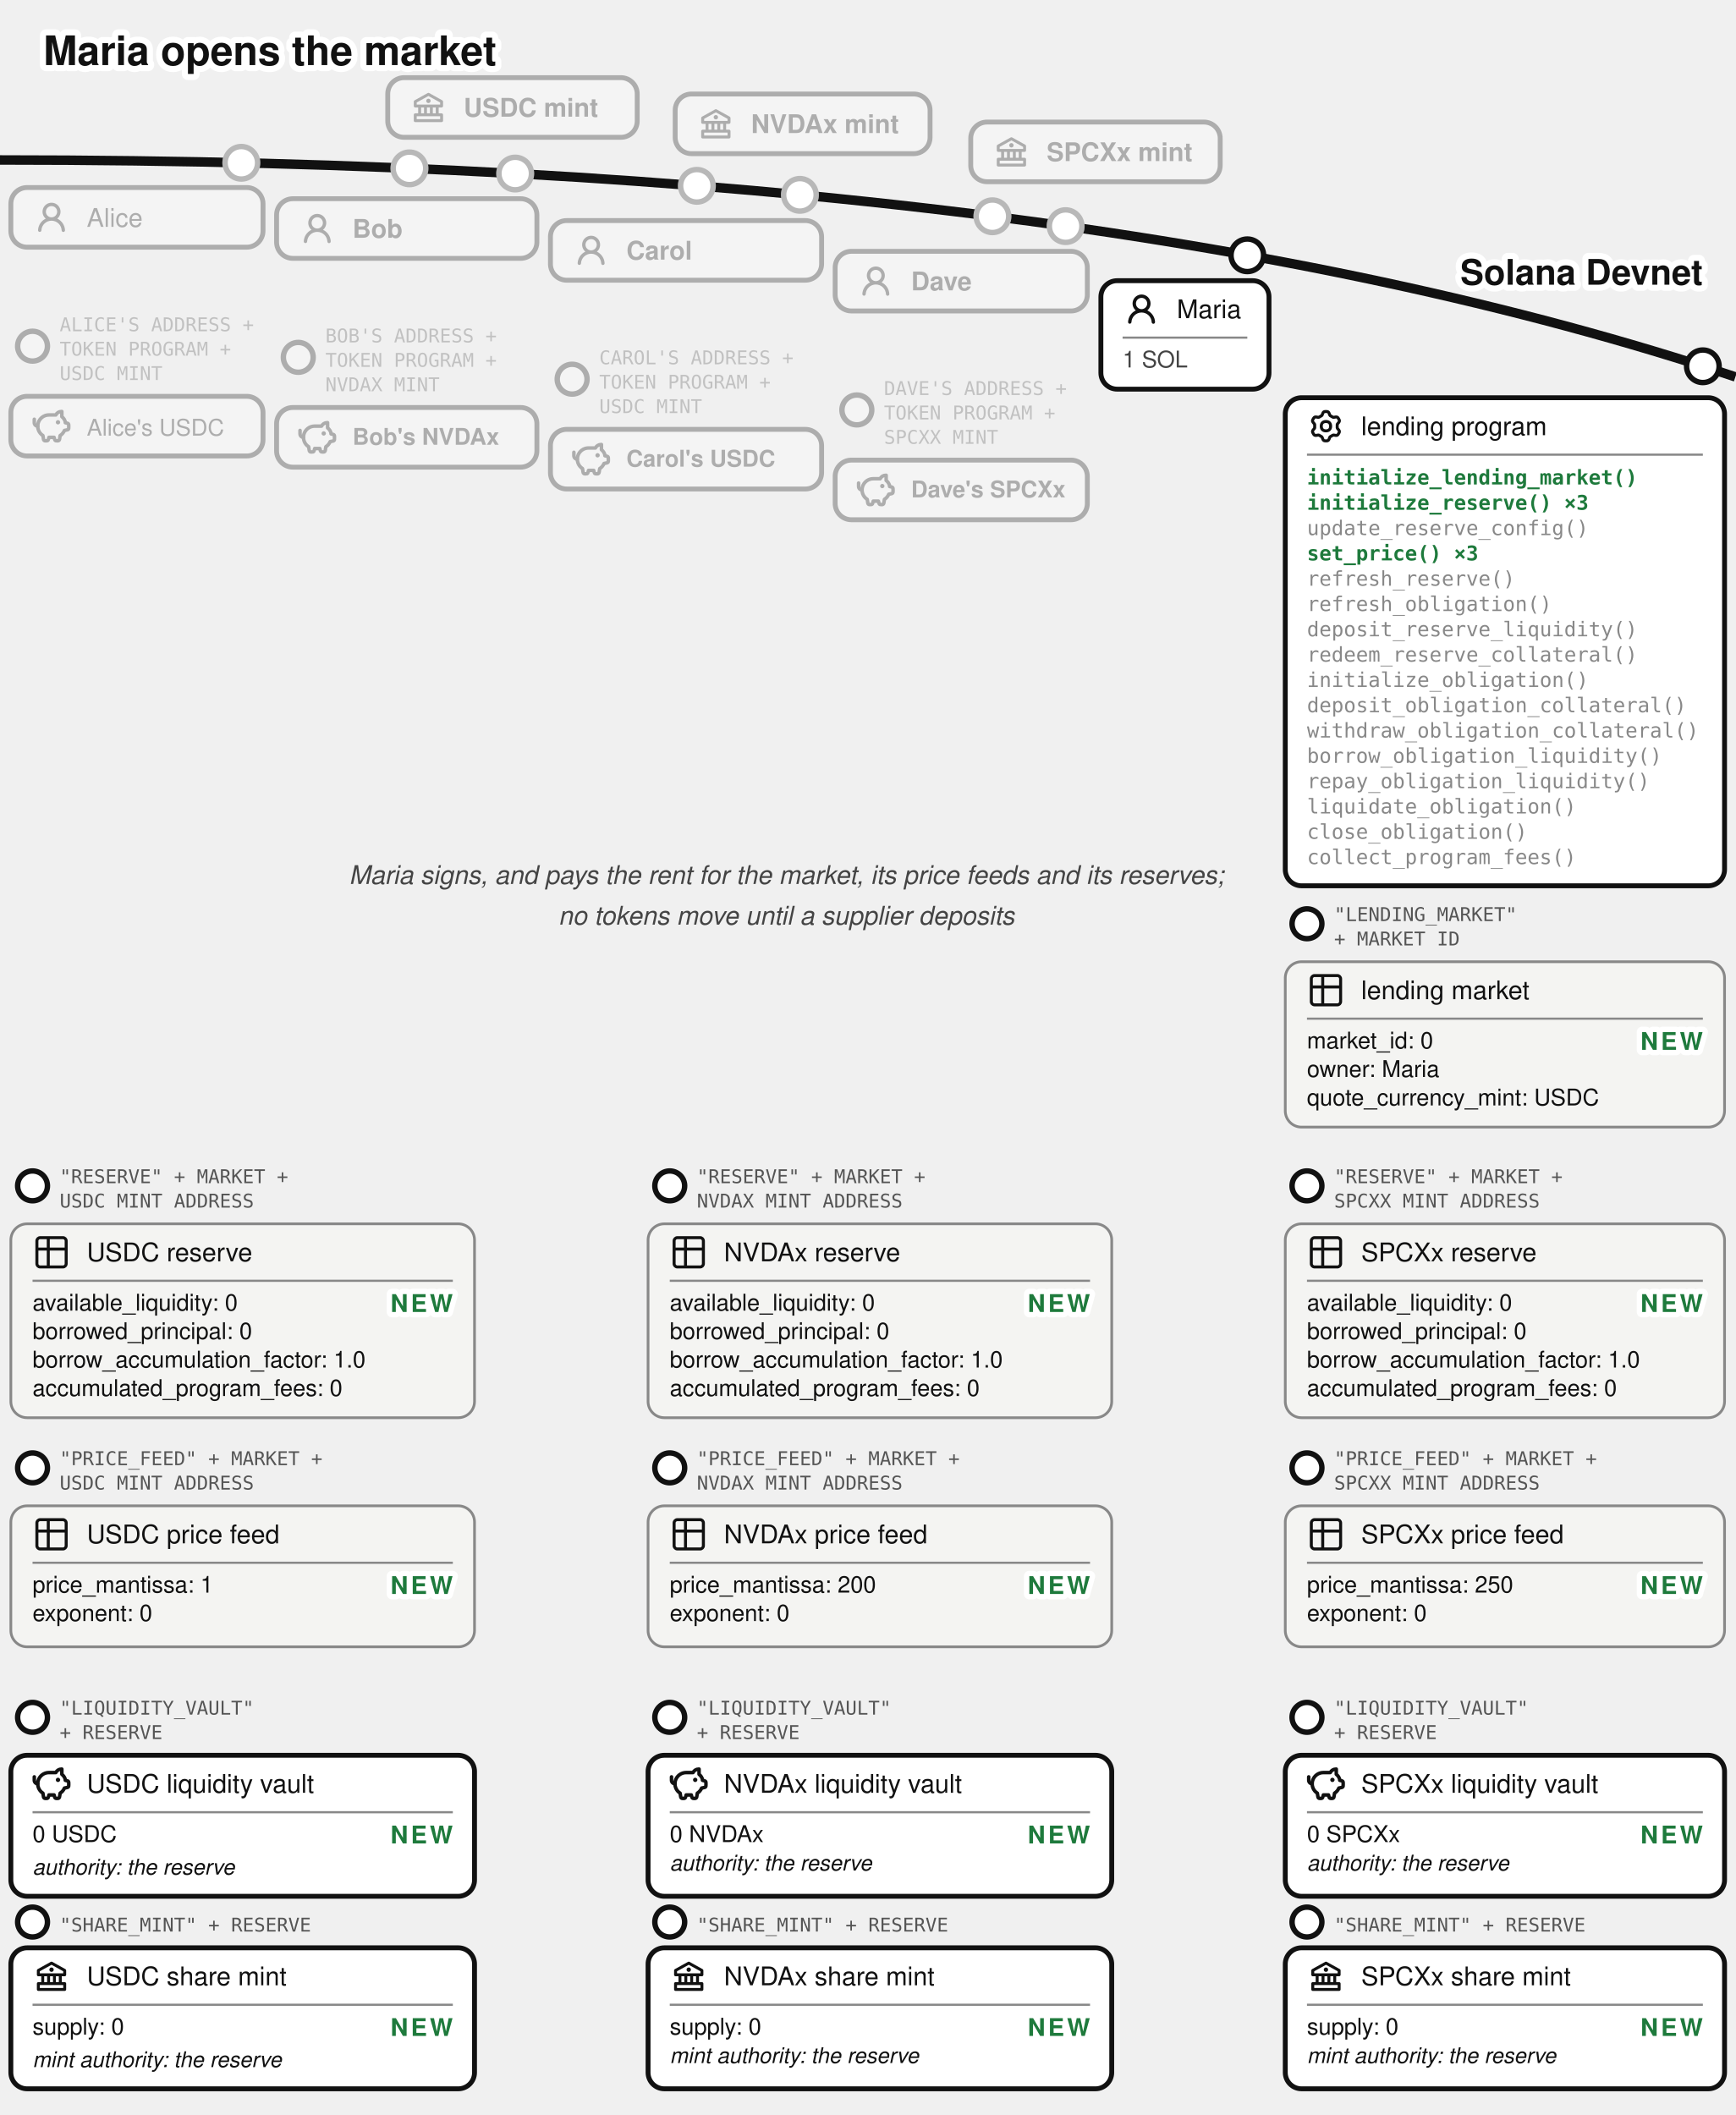
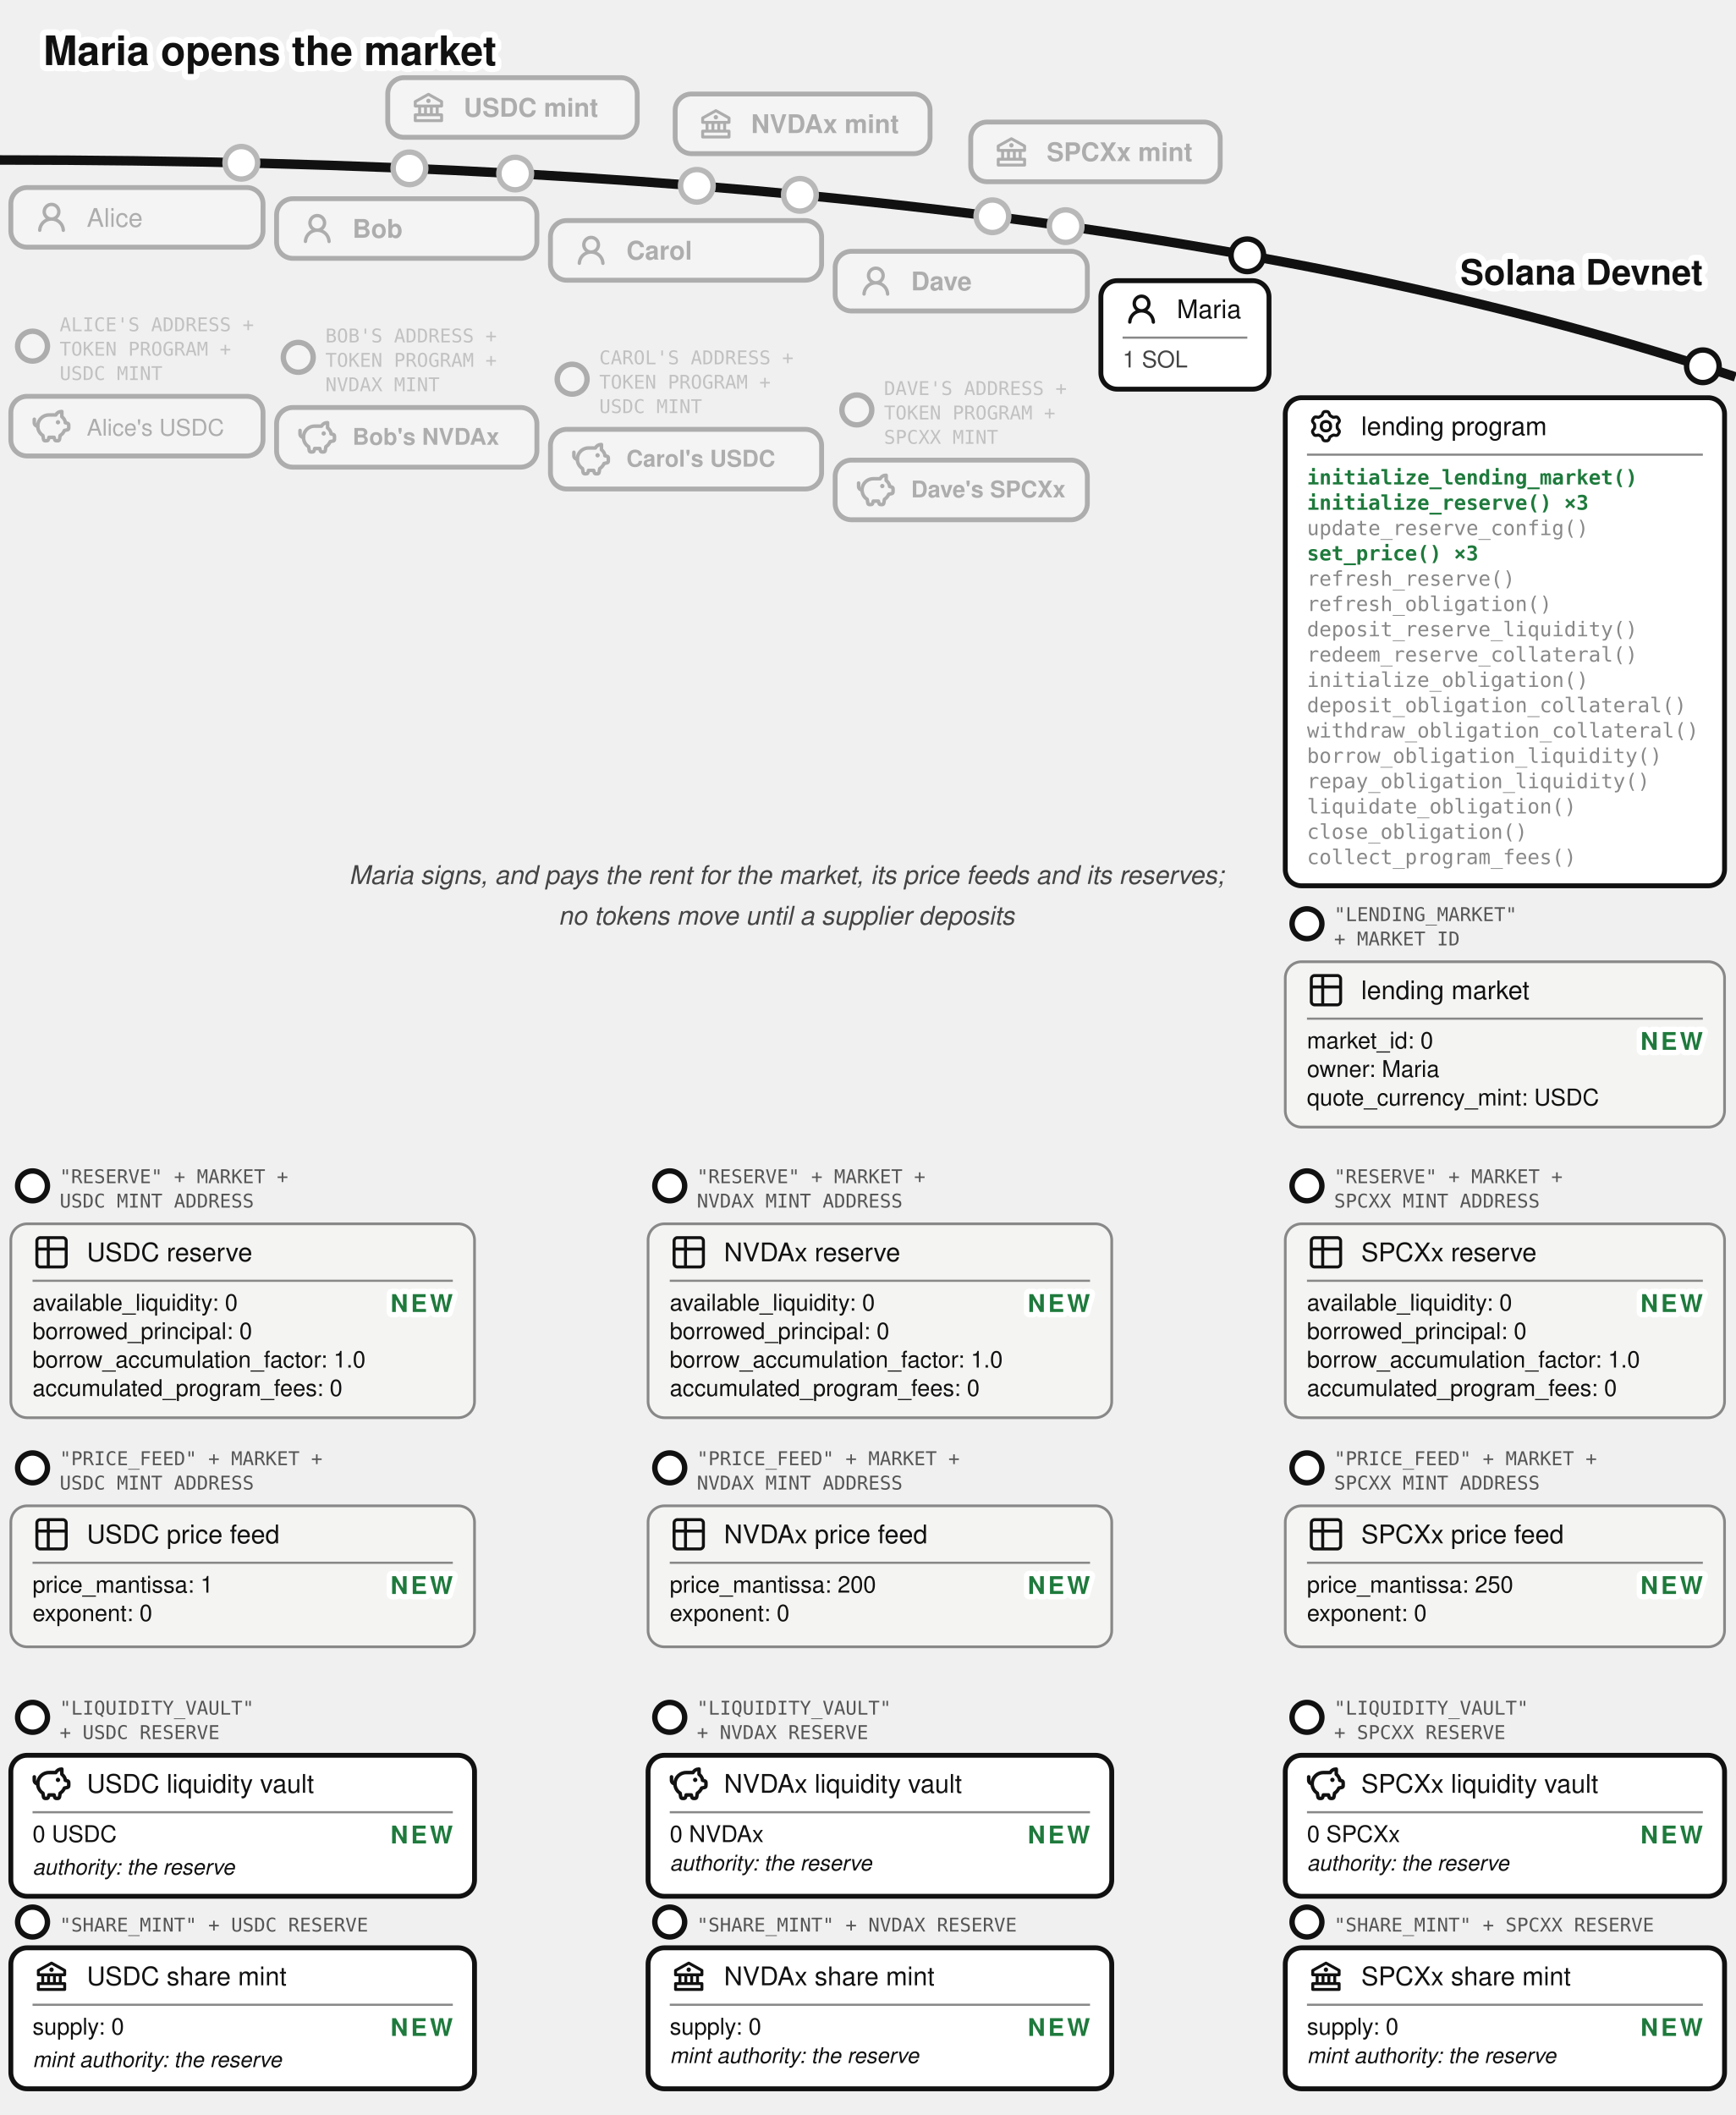
<svg xmlns="http://www.w3.org/2000/svg" viewBox="0 0 640 780" font-family="'Denim INK', Helvetica, Arial, sans-serif" fill="#111">
  <text stroke="#fff" stroke-width="4.5" paint-order="stroke" stroke-linejoin="round" x="16" y="24" font-size="15" font-weight="bold">Maria opens the market</text>
  <g transform="translate(0,26)">
    <defs>
      <marker id="lend-dep-arr" markerWidth="9" markerHeight="8" refX="8" refY="4" orient="auto">
        <path d="M0,0 L9,4 L0,8 z" fill="#1e7a3c" />
      </marker>
    </defs>
    <path d="M 0,33 Q 400,33 640,113" fill="none" stroke="#111" stroke-width="3.5" />
    <text stroke="#fff" stroke-width="4.5" paint-order="stroke" stroke-linejoin="round" x="628" y="79" font-size="13" font-weight="bold" text-anchor="end">Solana Devnet</text>
    <circle cx="151" cy="36.088" r="7" fill="#fff" />
    <g opacity="0.3">
      <circle cx="151" cy="36.088" r="6" fill="#fff" stroke="#111" stroke-width="2" />
      <rect x="143" y="2.638" width="92" height="22" rx="6" fill="#fff" stroke="#111" stroke-width="1.8" />
      <g transform="translate(151,6.63815)">
        <g transform="translate(0.52,0.519) scale(0.54)" fill="#111">
          <path d="m21.49 7.13l-9-5a.99.99 0 0 0-.97 0l-9.01 5C2.19 7.31 2 7.64 2 8v3c0 .55.45 1 1 1h2v4H3c-.55 0-1 .45-1 1v4c0 .55.45 1 1 1h18c.55 0 1-.45 1-1v-4c0-.55-.45-1-1-1h-2v-4h2c.55 0 1-.45 1-1V8a1 1 0 0 0-.51-.87M7 12h2v4H7zm6 0v4h-2v-4zm7 6v2H4v-2zm-3-2h-2v-4h2zm3-6H4V8.59l8-4.44l8 4.44z" />
          <path d="M12 6a1.5 1.5 0 1 0 0 3a1.5 1.5 0 1 0 0-3" />
        </g>
      </g>
      <text x="171" y="17.038" font-size="9.5" font-weight="bold">USDC mint</text>
    </g>
    <circle cx="257" cy="42.526" r="7" fill="#fff" />
    <g opacity="0.3">
      <circle cx="257" cy="42.526" r="6" fill="#fff" stroke="#111" stroke-width="2" />
      <rect x="249" y="8.668" width="94" height="22" rx="6" fill="#fff" stroke="#111" stroke-width="1.8" />
      <g transform="translate(257,12.6683)">
        <g transform="translate(0.52,0.519) scale(0.54)" fill="#111">
          <path d="m21.49 7.13l-9-5a.99.99 0 0 0-.97 0l-9.01 5C2.19 7.31 2 7.64 2 8v3c0 .55.45 1 1 1h2v4H3c-.55 0-1 .45-1 1v4c0 .55.45 1 1 1h18c.55 0 1-.45 1-1v-4c0-.55-.45-1-1-1h-2v-4h2c.55 0 1-.45 1-1V8a1 1 0 0 0-.51-.87M7 12h2v4H7zm6 0v4h-2v-4zm7 6v2H4v-2zm-3-2h-2v-4h2zm3-6H4V8.59l8-4.44l8 4.44z" />
          <path d="M12 6a1.5 1.5 0 1 0 0 3a1.5 1.5 0 1 0 0-3" />
        </g>
      </g>
      <text x="277" y="23.068" font-size="9.5" font-weight="bold">NVDAx mint</text>
    </g>
    <circle cx="366" cy="53.759" r="7" fill="#fff" />
    <g opacity="0.3">
      <circle cx="366" cy="53.759" r="6" fill="#fff" stroke="#111" stroke-width="2" />
      <rect x="358" y="19.015" width="92" height="22" rx="6" fill="#fff" stroke="#111" stroke-width="1.8" />
      <g transform="translate(366,23.0155)">
        <g transform="translate(0.52,0.519) scale(0.54)" fill="#111">
          <path d="m21.49 7.13l-9-5a.99.99 0 0 0-.97 0l-9.01 5C2.19 7.31 2 7.64 2 8v3c0 .55.45 1 1 1h2v4H3c-.55 0-1 .45-1 1v4c0 .55.45 1 1 1h18c.55 0 1-.45 1-1v-4c0-.55-.45-1-1-1h-2v-4h2c.55 0 1-.45 1-1V8a1 1 0 0 0-.51-.87M7 12h2v4H7zm6 0v4h-2v-4zm7 6v2H4v-2zm-3-2h-2v-4h2zm3-6H4V8.59l8-4.44l8 4.44z" />
          <path d="M12 6a1.5 1.5 0 1 0 0 3a1.5 1.5 0 1 0 0-3" />
        </g>
      </g>
      <text x="386" y="33.416" font-size="9.5" font-weight="bold">SPCXx mint</text>
    </g>
    <circle cx="89" cy="34.037" r="7" fill="#fff" />
    <g opacity="0.3">
      <circle cx="89" cy="34.037" r="6" fill="#fff" stroke="#111" stroke-width="2" />
      <rect x="4" y="43.16" width="93" height="22" rx="6" fill="#fff" stroke="#111" stroke-width="1.8" />
      <g transform="translate(12,47.1597)">
        <g transform="translate(0.36,0.767) scale(0.8301)" fill="#111">
          <path d="M10.561 8.073a6 6 0 0 1 3.432 5.142a.75.75 0 1 1-1.498.07a4.5 4.5 0 0 0-8.99 0a.75.75 0 0 1-1.498-.07a6 6 0 0 1 3.431-5.142a3.999 3.999 0 1 1 5.123 0M10.5 5a2.5 2.5 0 1 0-5 0a2.5 2.5 0 0 0 5 0" />
        </g>
      </g>
      <text x="32" y="57.66" font-size="9.5">Alice</text>
    </g>
    <g opacity="0.3">
      <circle cx="12" cy="101.66" r="5.5" fill="#fff" stroke="#111" stroke-width="2" />
      <text x="22" y="96.16" font-size="7" font-family="'DejaVu Sans Mono', monospace" fill="#555">ALICE'S ADDRESS +</text>
      <text x="22" y="105.16" font-size="7" font-family="'DejaVu Sans Mono', monospace" fill="#555">TOKEN PROGRAM +</text>
      <text x="22" y="114.16" font-size="7" font-family="'DejaVu Sans Mono', monospace" fill="#555">USDC MINT</text>
      <rect x="4" y="120.16" width="93" height="22" rx="6" fill="#fff" stroke="#111" stroke-width="1.8" />
      <g transform="translate(12,124.16)">
        <g transform="translate(-0.624,-0.624) scale(0.6353)" fill="none" stroke="#111" stroke-linecap="round" stroke-linejoin="round" stroke-width="2.047">
          <path d="M14.5 5.5h-4A6.5 6.5 0 0 0 7 17.478l.288 1.738c.07.423.105.635.202.798a1 1 0 0 0 .49.416c.178.07.392.07.822.07c.397 0 .596 0 .764-.062a1 1 0 0 0 .479-.374c.1-.148.15-.34.246-.727l.209-.837h3l.21.837c.096.386.144.58.245.727a1 1 0 0 0 .479.374c.168.062.367.062.764.062c.43 0 .644 0 .821-.07a1 1 0 0 0 .49-.416c.098-.163.133-.375.203-.798L17 17.478a6.5 6.5 0 0 0 2.502-2.978l.89-.178c.77-.154 1.155-.231 1.381-.508c.227-.276.227-.669.227-1.453v-.3c0-.75 0-1.124-.212-1.396c-.212-.27-.575-.362-1.303-.544L20 10c0-1.5-1.167-2.833-2-3.5v-3h-.264c-1.37 0-2.623.774-3.236 2" />
          <path d="M15.875 9.75h-.125m.25 0a.25.25 0 1 1-.5 0a.25.25 0 0 1 .5 0M2 8v2a2 2 0 0 0 2 2" />
        </g>
      </g>
      <text x="32" y="134.66" font-size="8.5">Alice's USDC</text>
    </g>
    <circle cx="190" cy="38" r="7" fill="#fff" />
    <g opacity="0.3">
      <circle cx="190" cy="38" r="6" fill="#fff" stroke="#111" stroke-width="2" />
      <rect x="102" y="47.282" width="96" height="22" rx="6" fill="#fff" stroke="#111" stroke-width="1.8" />
      <g transform="translate(110,51.2821)">
        <g transform="translate(0.36,0.767) scale(0.8301)" fill="#111">
          <path d="M10.561 8.073a6 6 0 0 1 3.432 5.142a.75.75 0 1 1-1.498.07a4.5 4.5 0 0 0-8.99 0a.75.75 0 0 1-1.498-.07a6 6 0 0 1 3.431-5.142a3.999 3.999 0 1 1 5.123 0M10.5 5a2.5 2.5 0 1 0-5 0a2.5 2.5 0 0 0 5 0" />
        </g>
      </g>
      <text x="130" y="61.682" font-size="9.5" font-weight="bold">Bob</text>
    </g>
    <circle cx="295" cy="45.857" r="7" fill="#fff" />
    <g opacity="0.3">
      <circle cx="295" cy="45.857" r="6" fill="#fff" stroke="#111" stroke-width="2" />
      <rect x="203" y="55.34" width="100" height="22" rx="6" fill="#fff" stroke="#111" stroke-width="1.8" />
      <g transform="translate(211,59.34)">
        <g transform="translate(0.36,0.767) scale(0.8301)" fill="#111">
          <path d="M10.561 8.073a6 6 0 0 1 3.432 5.142a.75.75 0 1 1-1.498.07a4.5 4.5 0 0 0-8.99 0a.75.75 0 0 1-1.498-.07a6 6 0 0 1 3.431-5.142a3.999 3.999 0 1 1 5.123 0M10.5 5a2.5 2.5 0 1 0-5 0a2.5 2.5 0 0 0 5 0" />
        </g>
      </g>
      <text x="231" y="69.74" font-size="9.5" font-weight="bold">Carol</text>
    </g>
    <circle cx="393" cy="57.398" r="7" fill="#fff" />
    <g opacity="0.3">
      <circle cx="393" cy="57.398" r="6" fill="#fff" stroke="#111" stroke-width="2" />
      <rect x="308" y="66.683" width="93" height="22" rx="6" fill="#fff" stroke="#111" stroke-width="1.8" />
      <g transform="translate(316,70.6825)">
        <g transform="translate(0.36,0.767) scale(0.8301)" fill="#111">
          <path d="M10.561 8.073a6 6 0 0 1 3.432 5.142a.75.75 0 1 1-1.498.07a4.5 4.5 0 0 0-8.99 0a.75.75 0 0 1-1.498-.07a6 6 0 0 1 3.431-5.142a3.999 3.999 0 1 1 5.123 0M10.5 5a2.5 2.5 0 1 0-5 0a2.5 2.5 0 0 0 5 0" />
        </g>
      </g>
      <text x="336" y="81.082" font-size="9.5" font-weight="bold">Dave</text>
    </g>
    <g>
      <circle cx="460" cy="68.153" r="6" fill="#fff" stroke="#111" stroke-width="2" />
      <rect x="406" y="77.515" width="62" height="40" rx="6" fill="#fff" stroke="#111" stroke-width="1.8" />
      <g transform="translate(414,81.0152)">
        <g transform="translate(0.36,0.767) scale(0.8301)" fill="#111">
          <path d="M10.561 8.073a6 6 0 0 1 3.432 5.142a.75.75 0 1 1-1.498.07a4.5 4.5 0 0 0-8.99 0a.75.75 0 0 1-1.498-.07a6 6 0 0 1 3.431-5.142a3.999 3.999 0 1 1 5.123 0M10.5 5a2.5 2.5 0 1 0-5 0a2.5 2.5 0 0 0 5 0" />
        </g>
      </g>
      <text x="434" y="91.34" font-size="9.5">Maria</text>
      <line x1="414" y1="98.515" x2="460" y2="98.515" stroke="#888" stroke-width="0.8" />
      <text x="414" y="109.515" font-size="8.5" fill="#444">1 SOL</text>
    </g>
    <g opacity="0.3">
      <circle cx="110" cy="105.782" r="5.5" fill="#fff" stroke="#111" stroke-width="2" />
      <text x="120" y="100.282" font-size="7" font-family="'DejaVu Sans Mono', monospace" fill="#555">BOB'S ADDRESS +</text>
      <text x="120" y="109.282" font-size="7" font-family="'DejaVu Sans Mono', monospace" fill="#555">TOKEN PROGRAM +</text>
      <text x="120" y="118.282" font-size="7" font-family="'DejaVu Sans Mono', monospace" fill="#555">NVDAX MINT</text>
      <rect x="102" y="124.282" width="96" height="22" rx="6" fill="#fff" stroke="#111" stroke-width="1.8" />
      <g transform="translate(110,128.282)">
        <g transform="translate(-0.624,-0.624) scale(0.6353)" fill="none" stroke="#111" stroke-linecap="round" stroke-linejoin="round" stroke-width="2.047">
          <path d="M14.5 5.5h-4A6.5 6.5 0 0 0 7 17.478l.288 1.738c.07.423.105.635.202.798a1 1 0 0 0 .49.416c.178.07.392.07.822.07c.397 0 .596 0 .764-.062a1 1 0 0 0 .479-.374c.1-.148.15-.34.246-.727l.209-.837h3l.21.837c.096.386.144.58.245.727a1 1 0 0 0 .479.374c.168.062.367.062.764.062c.43 0 .644 0 .821-.07a1 1 0 0 0 .49-.416c.098-.163.133-.375.203-.798L17 17.478a6.5 6.5 0 0 0 2.502-2.978l.89-.178c.77-.154 1.155-.231 1.381-.508c.227-.276.227-.669.227-1.453v-.3c0-.75 0-1.124-.212-1.396c-.212-.27-.575-.362-1.303-.544L20 10c0-1.5-1.167-2.833-2-3.5v-3h-.264c-1.37 0-2.623.774-3.236 2" />
          <path d="M15.875 9.75h-.125m.25 0a.25.25 0 1 1-.5 0a.25.25 0 0 1 .5 0M2 8v2a2 2 0 0 0 2 2" />
        </g>
      </g>
      <text x="130" y="138.03" font-size="8.5" font-weight="bold">Bob's NVDAx</text>
    </g>
    <g opacity="0.3">
      <circle cx="211" cy="113.84" r="5.5" fill="#fff" stroke="#111" stroke-width="2" />
      <text x="221" y="108.34" font-size="7" font-family="'DejaVu Sans Mono', monospace" fill="#555">CAROL'S ADDRESS +</text>
      <text x="221" y="117.34" font-size="7" font-family="'DejaVu Sans Mono', monospace" fill="#555">TOKEN PROGRAM +</text>
      <text x="221" y="126.34" font-size="7" font-family="'DejaVu Sans Mono', monospace" fill="#555">USDC MINT</text>
      <rect x="203" y="132.34" width="100" height="22" rx="6" fill="#fff" stroke="#111" stroke-width="1.8" />
      <g transform="translate(211,136.34)">
        <g transform="translate(-0.624,-0.624) scale(0.6353)" fill="none" stroke="#111" stroke-linecap="round" stroke-linejoin="round" stroke-width="2.047">
          <path d="M14.5 5.5h-4A6.5 6.5 0 0 0 7 17.478l.288 1.738c.07.423.105.635.202.798a1 1 0 0 0 .49.416c.178.07.392.07.822.07c.397 0 .596 0 .764-.062a1 1 0 0 0 .479-.374c.1-.148.15-.34.246-.727l.209-.837h3l.21.837c.096.386.144.58.245.727a1 1 0 0 0 .479.374c.168.062.367.062.764.062c.43 0 .644 0 .821-.07a1 1 0 0 0 .49-.416c.098-.163.133-.375.203-.798L17 17.478a6.5 6.5 0 0 0 2.502-2.978l.89-.178c.77-.154 1.155-.231 1.381-.508c.227-.276.227-.669.227-1.453v-.3c0-.75 0-1.124-.212-1.396c-.212-.27-.575-.362-1.303-.544L20 10c0-1.5-1.167-2.833-2-3.5v-3h-.264c-1.37 0-2.623.774-3.236 2" />
          <path d="M15.875 9.75h-.125m.25 0a.25.25 0 1 1-.5 0a.25.25 0 0 1 .5 0M2 8v2a2 2 0 0 0 2 2" />
        </g>
      </g>
      <text x="231" y="146.09" font-size="8.5" font-weight="bold">Carol's USDC</text>
    </g>
    <g opacity="0.3">
      <circle cx="316" cy="125.183" r="5.5" fill="#fff" stroke="#111" stroke-width="2" />
      <text x="326" y="119.683" font-size="7" font-family="'DejaVu Sans Mono', monospace" fill="#555">DAVE'S ADDRESS +</text>
      <text x="326" y="128.683" font-size="7" font-family="'DejaVu Sans Mono', monospace" fill="#555">TOKEN PROGRAM +</text>
      <text x="326" y="137.683" font-size="7" font-family="'DejaVu Sans Mono', monospace" fill="#555">SPCXX MINT</text>
      <rect x="308" y="143.683" width="93" height="22" rx="6" fill="#fff" stroke="#111" stroke-width="1.8" />
      <g transform="translate(316,147.683)">
        <g transform="translate(-0.624,-0.624) scale(0.6353)" fill="none" stroke="#111" stroke-linecap="round" stroke-linejoin="round" stroke-width="2.047">
          <path d="M14.5 5.5h-4A6.5 6.5 0 0 0 7 17.478l.288 1.738c.07.423.105.635.202.798a1 1 0 0 0 .49.416c.178.07.392.07.822.07c.397 0 .596 0 .764-.062a1 1 0 0 0 .479-.374c.1-.148.15-.34.246-.727l.209-.837h3l.21.837c.096.386.144.58.245.727a1 1 0 0 0 .479.374c.168.062.367.062.764.062c.43 0 .644 0 .821-.07a1 1 0 0 0 .49-.416c.098-.163.133-.375.203-.798L17 17.478a6.5 6.5 0 0 0 2.502-2.978l.89-.178c.77-.154 1.155-.231 1.381-.508c.227-.276.227-.669.227-1.453v-.3c0-.75 0-1.124-.212-1.396c-.212-.27-.575-.362-1.303-.544L20 10c0-1.5-1.167-2.833-2-3.5v-3h-.264c-1.37 0-2.623.774-3.236 2" />
          <path d="M15.875 9.75h-.125m.25 0a.25.25 0 1 1-.5 0a.25.25 0 0 1 .5 0M2 8v2a2 2 0 0 0 2 2" />
        </g>
      </g>
      <text x="336" y="157.43" font-size="8.5" font-weight="bold">Dave's SPCXx</text>
    </g>
    <g>
      <circle cx="628" cy="109.082" r="6" fill="#fff" stroke="#111" stroke-width="2" />
      <rect x="474" y="120.676" width="162" height="180" rx="6" fill="#fff" stroke="#111" stroke-width="1.8" />
      <g transform="translate(482,124.176)">
        <g transform="translate(0.951,0.952) scale(0.864)" fill="none" stroke="#111" stroke-linecap="round" stroke-linejoin="round" stroke-width="1.28">
          <path d="M11.808 7.727c0 .05.017.1.048.14l.667.84a.96.96 0 0 1 .082 1.08l-.392.676a.96.96 0 0 1-.975.47l-1.063-.16a.23.23 0 0 0-.145.027l-1.26.727a.23.23 0 0 0-.096.112l-.392 1a.96.96 0 0 1-.893.611h-.782a.96.96 0 0 1-.893-.61l-.392-1a.23.23 0 0 0-.096-.113L3.967 10.8a.23.23 0 0 0-.145-.028l-1.063.162a.96.96 0 0 1-.976-.47l-.39-.677a.96.96 0 0 1 .08-1.08l.67-.84a.22.22 0 0 0 .05-.14V6.273c0-.05-.018-.1-.05-.14l-.67-.84a.96.96 0 0 1-.08-1.08l.39-.676a.96.96 0 0 1 .976-.47l1.06.16a.23.23 0 0 0 .145-.027l1.262-.73a.23.23 0 0 0 .096-.113l.394-.996A.96.96 0 0 1 6.61.75h.784a.96.96 0 0 1 .893.61l.392.997q.028.075.096.116l1.26.727a.23.23 0 0 0 .145.028l1.062-.162a.96.96 0 0 1 .976.47l.391.677a.96.96 0 0 1-.081 1.08l-.67.84a.22.22 0 0 0-.049.14v1.454Z" />
          <path d="M7 8.996c1.277 0 1.996-.719 1.996-1.996S8.277 5.004 7 5.004S5.004 5.723 5.004 7S5.723 8.996 7 8.996" />
        </g>
      </g>
      <text x="502" y="134.501" font-size="9.5">lending program</text>
      <line x1="482" y1="141.676" x2="628" y2="141.676" stroke="#888" stroke-width="0.8" />
      <text x="482" y="152.676" font-size="7.5" font-family="'DejaVu Sans Mono', Menlo, monospace" font-weight="bold" fill="#1e7a3c">initialize_lending_market()</text>
      <text x="482" y="162.009" font-size="7.5" font-family="'DejaVu Sans Mono', Menlo, monospace" font-weight="bold" fill="#1e7a3c">initialize_reserve() ×3</text>
      <text x="482" y="171.343" font-size="7.5" font-family="'DejaVu Sans Mono', Menlo, monospace" fill="#888">update_reserve_config()</text>
      <text x="482" y="180.676" font-size="7.5" font-family="'DejaVu Sans Mono', Menlo, monospace" font-weight="bold" fill="#1e7a3c">set_price() ×3</text>
      <text x="482" y="190.009" font-size="7.5" font-family="'DejaVu Sans Mono', Menlo, monospace" fill="#888">refresh_reserve()</text>
      <text x="482" y="199.343" font-size="7.5" font-family="'DejaVu Sans Mono', Menlo, monospace" fill="#888">refresh_obligation()</text>
      <text x="482" y="208.676" font-size="7.5" font-family="'DejaVu Sans Mono', Menlo, monospace" fill="#888">deposit_reserve_liquidity()</text>
      <text x="482" y="218.009" font-size="7.5" font-family="'DejaVu Sans Mono', Menlo, monospace" fill="#888">redeem_reserve_collateral()</text>
      <text x="482" y="227.343" font-size="7.5" font-family="'DejaVu Sans Mono', Menlo, monospace" fill="#888">initialize_obligation()</text>
      <text x="482" y="236.676" font-size="7.5" font-family="'DejaVu Sans Mono', Menlo, monospace" fill="#888">deposit_obligation_collateral()</text>
      <text x="482" y="246.009" font-size="7.5" font-family="'DejaVu Sans Mono', Menlo, monospace" fill="#888">withdraw_obligation_collateral()</text>
      <text x="482" y="255.343" font-size="7.5" font-family="'DejaVu Sans Mono', Menlo, monospace" fill="#888">borrow_obligation_liquidity()</text>
      <text x="482" y="264.676" font-size="7.5" font-family="'DejaVu Sans Mono', Menlo, monospace" fill="#888">repay_obligation_liquidity()</text>
      <text x="482" y="274.009" font-size="7.5" font-family="'DejaVu Sans Mono', Menlo, monospace" fill="#888">liquidate_obligation()</text>
      <text x="482" y="283.343" font-size="7.5" font-family="'DejaVu Sans Mono', Menlo, monospace" fill="#888">close_obligation()</text>
      <text x="482" y="292.676" font-size="7.5" font-family="'DejaVu Sans Mono', Menlo, monospace" fill="#888">collect_program_fees()</text>
    </g>
    <g>
      <circle cx="482" cy="314.676" r="5.5" fill="#fff" stroke="#111" stroke-width="2" />
      <text x="492" y="313.676" font-size="7" font-family="'DejaVu Sans Mono', monospace" fill="#555">"LENDING_MARKET"</text>
      <text x="492" y="322.676" font-size="7" font-family="'DejaVu Sans Mono', monospace" fill="#555">+ MARKET ID</text>
      <rect x="474" y="328.676" width="162" height="61" rx="6" fill="#f4f4f2" stroke="#888" />
      <g transform="translate(482,332.176)">
        <g transform="translate(-0.195,-0.195) scale(0.6)" fill="none" stroke="#111" stroke-linecap="round" stroke-linejoin="round" stroke-width="1.843">
          <path d="M3 5a2 2 0 0 1 2-2h14a2 2 0 0 1 2 2v14a2 2 0 0 1-2 2H5a2 2 0 0 1-2-2zm0 5h18M10 3v18" />
        </g>
      </g>
      <text x="502" y="342.501" font-size="9.5">lending market</text>
      <line x1="482" y1="349.676" x2="628" y2="349.676" stroke="#888" stroke-width="0.8" />
      <text x="482" y="360.676" font-size="8.5">market_id: 0</text>
      <text stroke="#fff" stroke-width="4" paint-order="stroke" stroke-linejoin="round" x="628" y="361.176" font-size="9" font-weight="bold" letter-spacing="1" fill="#1e7a3c" text-anchor="end">NEW</text>
      <text x="482" y="371.176" font-size="8.5">owner: Maria</text>
      <text x="482" y="381.676" font-size="8.5">quote_currency_mint: USDC</text>
    </g>
    <g>
      <circle cx="12" cy="411.34" r="5.5" fill="#fff" stroke="#111" stroke-width="2" />
      <text x="22" y="410.34" font-size="7" font-family="'DejaVu Sans Mono', monospace" fill="#555">"RESERVE" + MARKET +</text>
      <text x="22" y="419.34" font-size="7" font-family="'DejaVu Sans Mono', monospace" fill="#555">USDC MINT ADDRESS</text>
      <rect x="4" y="425.34" width="171" height="71.5" rx="6" fill="#f4f4f2" stroke="#888" />
      <g transform="translate(12,428.84)">
        <g transform="translate(-0.195,-0.195) scale(0.6)" fill="none" stroke="#111" stroke-linecap="round" stroke-linejoin="round" stroke-width="1.843">
          <path d="M3 5a2 2 0 0 1 2-2h14a2 2 0 0 1 2 2v14a2 2 0 0 1-2 2H5a2 2 0 0 1-2-2zm0 5h18M10 3v18" />
        </g>
      </g>
      <text x="32" y="439.165" font-size="9.5">USDC reserve</text>
      <line x1="12" y1="446.34" x2="167" y2="446.34" stroke="#888" stroke-width="0.8" />
      <text x="12" y="457.34" font-size="8.5">available_liquidity: 0</text>
      <text stroke="#fff" stroke-width="4" paint-order="stroke" stroke-linejoin="round" x="167" y="457.84" font-size="9" font-weight="bold" letter-spacing="1" fill="#1e7a3c" text-anchor="end">NEW</text>
      <text x="12" y="467.84" font-size="8.5">borrowed_principal: 0</text>
      <text x="12" y="478.34" font-size="8.5">borrow_accumulation_factor: 1.0</text>
      <text x="12" y="488.84" font-size="8.5">accumulated_program_fees: 0</text>
    </g>
    <g>
      <circle cx="12" cy="607.34" r="5.5" fill="#fff" stroke="#111" stroke-width="2" />
      <text x="22" y="606.34" font-size="7" font-family="'DejaVu Sans Mono', monospace" fill="#555">"LIQUIDITY_VAULT"</text>
-       <text x="22" y="615.34" font-size="7" font-family="'DejaVu Sans Mono', monospace" fill="#555">+ RESERVE</text>
+       <text x="22" y="615.34" font-size="7" font-family="'DejaVu Sans Mono', monospace" fill="#555">+ USDC RESERVE</text>
      <rect x="4" y="621.34" width="171" height="52" rx="6" fill="#fff" stroke="#111" stroke-width="1.8" />
      <g transform="translate(12,624.84)">
        <g transform="translate(-0.624,-0.624) scale(0.6353)" fill="none" stroke="#111" stroke-linecap="round" stroke-linejoin="round" stroke-width="2.047">
          <path d="M14.5 5.5h-4A6.5 6.5 0 0 0 7 17.478l.288 1.738c.07.423.105.635.202.798a1 1 0 0 0 .49.416c.178.07.392.07.822.07c.397 0 .596 0 .764-.062a1 1 0 0 0 .479-.374c.1-.148.15-.34.246-.727l.209-.837h3l.21.837c.096.386.144.58.245.727a1 1 0 0 0 .479.374c.168.062.367.062.764.062c.43 0 .644 0 .821-.07a1 1 0 0 0 .49-.416c.098-.163.133-.375.203-.798L17 17.478a6.5 6.5 0 0 0 2.502-2.978l.89-.178c.77-.154 1.155-.231 1.381-.508c.227-.276.227-.669.227-1.453v-.3c0-.75 0-1.124-.212-1.396c-.212-.27-.575-.362-1.303-.544L20 10c0-1.5-1.167-2.833-2-3.5v-3h-.264c-1.37 0-2.623.774-3.236 2" />
          <path d="M15.875 9.75h-.125m.25 0a.25.25 0 1 1-.5 0a.25.25 0 0 1 .5 0M2 8v2a2 2 0 0 0 2 2" />
        </g>
      </g>
      <text x="32" y="635.165" font-size="9.5">USDC liquidity vault</text>
      <line x1="12" y1="642.34" x2="167" y2="642.34" stroke="#888" stroke-width="0.8" />
      <text x="12" y="653.34" font-size="8.5">0 USDC</text>
      <text stroke="#fff" stroke-width="4" paint-order="stroke" stroke-linejoin="round" x="167" y="653.84" font-size="9" font-weight="bold" letter-spacing="1" fill="#1e7a3c" text-anchor="end">NEW</text>
      <text x="12" y="665.34" font-size="8" font-style="italic">authority: the reserve</text>
    </g>
    <g>
      <circle cx="12" cy="682.84" r="5.5" fill="#fff" stroke="#111" stroke-width="2" />
-       <text x="22" y="686.34" font-size="7" font-family="'DejaVu Sans Mono', monospace" fill="#555">"SHARE_MINT" + RESERVE</text>
+       <text x="22" y="686.34" font-size="7" font-family="'DejaVu Sans Mono', monospace" fill="#555">"SHARE_MINT" + USDC RESERVE</text>
      <rect x="4" y="692.34" width="171" height="52" rx="6" fill="#fff" stroke="#111" stroke-width="1.8" />
      <g transform="translate(12,695.84)">
        <g transform="translate(0.52,0.519) scale(0.54)" fill="#111">
          <path d="m21.49 7.13l-9-5a.99.99 0 0 0-.97 0l-9.01 5C2.19 7.31 2 7.64 2 8v3c0 .55.45 1 1 1h2v4H3c-.55 0-1 .45-1 1v4c0 .55.45 1 1 1h18c.55 0 1-.45 1-1v-4c0-.55-.45-1-1-1h-2v-4h2c.55 0 1-.45 1-1V8a1 1 0 0 0-.51-.87M7 12h2v4H7zm6 0v4h-2v-4zm7 6v2H4v-2zm-3-2h-2v-4h2zm3-6H4V8.59l8-4.44l8 4.44z" />
          <path d="M12 6a1.5 1.5 0 1 0 0 3a1.5 1.5 0 1 0 0-3" />
        </g>
      </g>
      <text x="32" y="706.165" font-size="9.5">USDC share mint</text>
      <line x1="12" y1="713.34" x2="167" y2="713.34" stroke="#888" stroke-width="0.8" />
      <text x="12" y="724.34" font-size="8.5">supply: 0</text>
      <text stroke="#fff" stroke-width="4" paint-order="stroke" stroke-linejoin="round" x="167" y="724.84" font-size="9" font-weight="bold" letter-spacing="1" fill="#1e7a3c" text-anchor="end">NEW</text>
      <text x="12" y="736.34" font-size="8" font-style="italic">mint authority: the reserve</text>
    </g>
    <g>
      <circle cx="12" cy="515.34" r="5.5" fill="#fff" stroke="#111" stroke-width="2" />
      <text x="22" y="514.34" font-size="7" font-family="'DejaVu Sans Mono', monospace" fill="#555">"PRICE_FEED" + MARKET +</text>
      <text x="22" y="523.34" font-size="7" font-family="'DejaVu Sans Mono', monospace" fill="#555">USDC MINT ADDRESS</text>
      <rect x="4" y="529.34" width="171" height="52" rx="6" fill="#f4f4f2" stroke="#888" />
      <g transform="translate(12,532.84)">
        <g transform="translate(-0.195,-0.195) scale(0.6)" fill="none" stroke="#111" stroke-linecap="round" stroke-linejoin="round" stroke-width="1.843">
          <path d="M3 5a2 2 0 0 1 2-2h14a2 2 0 0 1 2 2v14a2 2 0 0 1-2 2H5a2 2 0 0 1-2-2zm0 5h18M10 3v18" />
        </g>
      </g>
      <text x="32" y="543.165" font-size="9.5">USDC price feed</text>
      <line x1="12" y1="550.34" x2="167" y2="550.34" stroke="#888" stroke-width="0.8" />
      <text x="12" y="561.34" font-size="8.5">price_mantissa: 1</text>
      <text stroke="#fff" stroke-width="4" paint-order="stroke" stroke-linejoin="round" x="167" y="561.84" font-size="9" font-weight="bold" letter-spacing="1" fill="#1e7a3c" text-anchor="end">NEW</text>
      <text x="12" y="571.84" font-size="8.5">exponent: 0</text>
    </g>
    <g>
      <circle cx="247" cy="411.34" r="5.5" fill="#fff" stroke="#111" stroke-width="2" />
      <text x="257" y="410.34" font-size="7" font-family="'DejaVu Sans Mono', monospace" fill="#555">"RESERVE" + MARKET +</text>
      <text x="257" y="419.34" font-size="7" font-family="'DejaVu Sans Mono', monospace" fill="#555">NVDAX MINT ADDRESS</text>
      <rect x="239" y="425.34" width="171" height="71.5" rx="6" fill="#f4f4f2" stroke="#888" />
      <g transform="translate(247,428.84)">
        <g transform="translate(-0.195,-0.195) scale(0.6)" fill="none" stroke="#111" stroke-linecap="round" stroke-linejoin="round" stroke-width="1.843">
          <path d="M3 5a2 2 0 0 1 2-2h14a2 2 0 0 1 2 2v14a2 2 0 0 1-2 2H5a2 2 0 0 1-2-2zm0 5h18M10 3v18" />
        </g>
      </g>
      <text x="267" y="439.165" font-size="9.5">NVDAx reserve</text>
      <line x1="247" y1="446.34" x2="402" y2="446.34" stroke="#888" stroke-width="0.8" />
      <text x="247" y="457.34" font-size="8.5">available_liquidity: 0</text>
      <text stroke="#fff" stroke-width="4" paint-order="stroke" stroke-linejoin="round" x="402" y="457.84" font-size="9" font-weight="bold" letter-spacing="1" fill="#1e7a3c" text-anchor="end">NEW</text>
      <text x="247" y="467.84" font-size="8.5">borrowed_principal: 0</text>
      <text x="247" y="478.34" font-size="8.5">borrow_accumulation_factor: 1.0</text>
      <text x="247" y="488.84" font-size="8.5">accumulated_program_fees: 0</text>
    </g>
    <g>
      <circle cx="247" cy="515.34" r="5.5" fill="#fff" stroke="#111" stroke-width="2" />
      <text x="257" y="514.34" font-size="7" font-family="'DejaVu Sans Mono', monospace" fill="#555">"PRICE_FEED" + MARKET +</text>
      <text x="257" y="523.34" font-size="7" font-family="'DejaVu Sans Mono', monospace" fill="#555">NVDAX MINT ADDRESS</text>
      <rect x="239" y="529.34" width="171" height="52" rx="6" fill="#f4f4f2" stroke="#888" />
      <g transform="translate(247,532.84)">
        <g transform="translate(-0.195,-0.195) scale(0.6)" fill="none" stroke="#111" stroke-linecap="round" stroke-linejoin="round" stroke-width="1.843">
          <path d="M3 5a2 2 0 0 1 2-2h14a2 2 0 0 1 2 2v14a2 2 0 0 1-2 2H5a2 2 0 0 1-2-2zm0 5h18M10 3v18" />
        </g>
      </g>
      <text x="267" y="543.165" font-size="9.5">NVDAx price feed</text>
      <line x1="247" y1="550.34" x2="402" y2="550.34" stroke="#888" stroke-width="0.8" />
      <text x="247" y="561.34" font-size="8.5">price_mantissa: 200</text>
      <text stroke="#fff" stroke-width="4" paint-order="stroke" stroke-linejoin="round" x="402" y="561.84" font-size="9" font-weight="bold" letter-spacing="1" fill="#1e7a3c" text-anchor="end">NEW</text>
      <text x="247" y="571.84" font-size="8.5">exponent: 0</text>
    </g>
    <g>
      <circle cx="247" cy="607.34" r="5.5" fill="#fff" stroke="#111" stroke-width="2" />
      <text x="257" y="606.34" font-size="7" font-family="'DejaVu Sans Mono', monospace" fill="#555">"LIQUIDITY_VAULT"</text>
-       <text x="257" y="615.34" font-size="7" font-family="'DejaVu Sans Mono', monospace" fill="#555">+ RESERVE</text>
+       <text x="257" y="615.34" font-size="7" font-family="'DejaVu Sans Mono', monospace" fill="#555">+ NVDAX RESERVE</text>
      <rect x="239" y="621.34" width="171" height="52" rx="6" fill="#fff" stroke="#111" stroke-width="1.8" />
      <g transform="translate(247,624.84)">
        <g transform="translate(-0.624,-0.624) scale(0.6353)" fill="none" stroke="#111" stroke-linecap="round" stroke-linejoin="round" stroke-width="2.047">
          <path d="M14.5 5.5h-4A6.5 6.5 0 0 0 7 17.478l.288 1.738c.07.423.105.635.202.798a1 1 0 0 0 .49.416c.178.07.392.07.822.07c.397 0 .596 0 .764-.062a1 1 0 0 0 .479-.374c.1-.148.15-.34.246-.727l.209-.837h3l.21.837c.096.386.144.58.245.727a1 1 0 0 0 .479.374c.168.062.367.062.764.062c.43 0 .644 0 .821-.07a1 1 0 0 0 .49-.416c.098-.163.133-.375.203-.798L17 17.478a6.5 6.5 0 0 0 2.502-2.978l.89-.178c.77-.154 1.155-.231 1.381-.508c.227-.276.227-.669.227-1.453v-.3c0-.75 0-1.124-.212-1.396c-.212-.27-.575-.362-1.303-.544L20 10c0-1.5-1.167-2.833-2-3.5v-3h-.264c-1.37 0-2.623.774-3.236 2" />
          <path d="M15.875 9.75h-.125m.25 0a.25.25 0 1 1-.5 0a.25.25 0 0 1 .5 0M2 8v2a2 2 0 0 0 2 2" />
        </g>
      </g>
      <text x="267" y="635.165" font-size="9.5">NVDAx liquidity vault</text>
      <line x1="247" y1="642.34" x2="402" y2="642.34" stroke="#888" stroke-width="0.8" />
      <text x="247" y="653.34" font-size="8.5">0 NVDAx</text>
      <text stroke="#fff" stroke-width="4" paint-order="stroke" stroke-linejoin="round" x="402" y="653.84" font-size="9" font-weight="bold" letter-spacing="1" fill="#1e7a3c" text-anchor="end">NEW</text>
      <text x="247" y="663.84" font-size="8" font-style="italic">authority: the reserve</text>
    </g>
    <g>
      <circle cx="247" cy="682.84" r="5.5" fill="#fff" stroke="#111" stroke-width="2" />
-       <text x="257" y="686.34" font-size="7" font-family="'DejaVu Sans Mono', monospace" fill="#555">"SHARE_MINT" + RESERVE</text>
+       <text x="257" y="686.34" font-size="7" font-family="'DejaVu Sans Mono', monospace" fill="#555">"SHARE_MINT" + NVDAX RESERVE</text>
      <rect x="239" y="692.34" width="171" height="52" rx="6" fill="#fff" stroke="#111" stroke-width="1.8" />
      <g transform="translate(247,695.84)">
        <g transform="translate(0.52,0.519) scale(0.54)" fill="#111">
          <path d="m21.49 7.13l-9-5a.99.99 0 0 0-.97 0l-9.01 5C2.19 7.31 2 7.64 2 8v3c0 .55.45 1 1 1h2v4H3c-.55 0-1 .45-1 1v4c0 .55.45 1 1 1h18c.55 0 1-.45 1-1v-4c0-.55-.45-1-1-1h-2v-4h2c.55 0 1-.45 1-1V8a1 1 0 0 0-.51-.87M7 12h2v4H7zm6 0v4h-2v-4zm7 6v2H4v-2zm-3-2h-2v-4h2zm3-6H4V8.59l8-4.44l8 4.44z" />
          <path d="M12 6a1.5 1.5 0 1 0 0 3a1.5 1.5 0 1 0 0-3" />
        </g>
      </g>
      <text x="267" y="706.165" font-size="9.5">NVDAx share mint</text>
      <line x1="247" y1="713.34" x2="402" y2="713.34" stroke="#888" stroke-width="0.8" />
      <text x="247" y="724.34" font-size="8.5">supply: 0</text>
      <text stroke="#fff" stroke-width="4" paint-order="stroke" stroke-linejoin="round" x="402" y="724.84" font-size="9" font-weight="bold" letter-spacing="1" fill="#1e7a3c" text-anchor="end">NEW</text>
      <text x="247" y="734.84" font-size="8" font-style="italic">mint authority: the reserve</text>
    </g>
    <g>
      <circle cx="482" cy="411.34" r="5.5" fill="#fff" stroke="#111" stroke-width="2" />
      <text x="492" y="410.34" font-size="7" font-family="'DejaVu Sans Mono', monospace" fill="#555">"RESERVE" + MARKET +</text>
      <text x="492" y="419.34" font-size="7" font-family="'DejaVu Sans Mono', monospace" fill="#555">SPCXX MINT ADDRESS</text>
      <rect x="474" y="425.34" width="162" height="71.5" rx="6" fill="#f4f4f2" stroke="#888" />
      <g transform="translate(482,428.84)">
        <g transform="translate(-0.195,-0.195) scale(0.6)" fill="none" stroke="#111" stroke-linecap="round" stroke-linejoin="round" stroke-width="1.843">
          <path d="M3 5a2 2 0 0 1 2-2h14a2 2 0 0 1 2 2v14a2 2 0 0 1-2 2H5a2 2 0 0 1-2-2zm0 5h18M10 3v18" />
        </g>
      </g>
      <text x="502" y="439.165" font-size="9.5">SPCXx reserve</text>
      <line x1="482" y1="446.34" x2="628" y2="446.34" stroke="#888" stroke-width="0.8" />
      <text x="482" y="457.34" font-size="8.5">available_liquidity: 0</text>
      <text stroke="#fff" stroke-width="4" paint-order="stroke" stroke-linejoin="round" x="628" y="457.84" font-size="9" font-weight="bold" letter-spacing="1" fill="#1e7a3c" text-anchor="end">NEW</text>
      <text x="482" y="467.84" font-size="8.5">borrowed_principal: 0</text>
      <text x="482" y="478.34" font-size="8.5">borrow_accumulation_factor: 1.0</text>
      <text x="482" y="488.84" font-size="8.5">accumulated_program_fees: 0</text>
    </g>
    <g>
      <circle cx="482" cy="515.34" r="5.5" fill="#fff" stroke="#111" stroke-width="2" />
      <text x="492" y="514.34" font-size="7" font-family="'DejaVu Sans Mono', monospace" fill="#555">"PRICE_FEED" + MARKET +</text>
      <text x="492" y="523.34" font-size="7" font-family="'DejaVu Sans Mono', monospace" fill="#555">SPCXX MINT ADDRESS</text>
      <rect x="474" y="529.34" width="162" height="52" rx="6" fill="#f4f4f2" stroke="#888" />
      <g transform="translate(482,532.84)">
        <g transform="translate(-0.195,-0.195) scale(0.6)" fill="none" stroke="#111" stroke-linecap="round" stroke-linejoin="round" stroke-width="1.843">
          <path d="M3 5a2 2 0 0 1 2-2h14a2 2 0 0 1 2 2v14a2 2 0 0 1-2 2H5a2 2 0 0 1-2-2zm0 5h18M10 3v18" />
        </g>
      </g>
      <text x="502" y="543.165" font-size="9.5">SPCXx price feed</text>
      <line x1="482" y1="550.34" x2="628" y2="550.34" stroke="#888" stroke-width="0.8" />
      <text x="482" y="561.34" font-size="8.5">price_mantissa: 250</text>
      <text stroke="#fff" stroke-width="4" paint-order="stroke" stroke-linejoin="round" x="628" y="561.84" font-size="9" font-weight="bold" letter-spacing="1" fill="#1e7a3c" text-anchor="end">NEW</text>
      <text x="482" y="571.84" font-size="8.5">exponent: 0</text>
    </g>
    <g>
      <circle cx="482" cy="607.34" r="5.5" fill="#fff" stroke="#111" stroke-width="2" />
      <text x="492" y="606.34" font-size="7" font-family="'DejaVu Sans Mono', monospace" fill="#555">"LIQUIDITY_VAULT"</text>
-       <text x="492" y="615.34" font-size="7" font-family="'DejaVu Sans Mono', monospace" fill="#555">+ RESERVE</text>
+       <text x="492" y="615.34" font-size="7" font-family="'DejaVu Sans Mono', monospace" fill="#555">+ SPCXX RESERVE</text>
      <rect x="474" y="621.34" width="162" height="52" rx="6" fill="#fff" stroke="#111" stroke-width="1.8" />
      <g transform="translate(482,624.84)">
        <g transform="translate(-0.624,-0.624) scale(0.6353)" fill="none" stroke="#111" stroke-linecap="round" stroke-linejoin="round" stroke-width="2.047">
          <path d="M14.5 5.5h-4A6.5 6.5 0 0 0 7 17.478l.288 1.738c.07.423.105.635.202.798a1 1 0 0 0 .49.416c.178.07.392.07.822.07c.397 0 .596 0 .764-.062a1 1 0 0 0 .479-.374c.1-.148.15-.34.246-.727l.209-.837h3l.21.837c.096.386.144.58.245.727a1 1 0 0 0 .479.374c.168.062.367.062.764.062c.43 0 .644 0 .821-.07a1 1 0 0 0 .49-.416c.098-.163.133-.375.203-.798L17 17.478a6.5 6.5 0 0 0 2.502-2.978l.89-.178c.77-.154 1.155-.231 1.381-.508c.227-.276.227-.669.227-1.453v-.3c0-.75 0-1.124-.212-1.396c-.212-.27-.575-.362-1.303-.544L20 10c0-1.5-1.167-2.833-2-3.5v-3h-.264c-1.37 0-2.623.774-3.236 2" />
          <path d="M15.875 9.75h-.125m.25 0a.25.25 0 1 1-.5 0a.25.25 0 0 1 .5 0M2 8v2a2 2 0 0 0 2 2" />
        </g>
      </g>
      <text x="502" y="635.165" font-size="9.5">SPCXx liquidity vault</text>
      <line x1="482" y1="642.34" x2="628" y2="642.34" stroke="#888" stroke-width="0.8" />
      <text x="482" y="653.34" font-size="8.5">0 SPCXx</text>
      <text stroke="#fff" stroke-width="4" paint-order="stroke" stroke-linejoin="round" x="628" y="653.84" font-size="9" font-weight="bold" letter-spacing="1" fill="#1e7a3c" text-anchor="end">NEW</text>
      <text x="482" y="663.84" font-size="8" font-style="italic">authority: the reserve</text>
    </g>
    <g>
      <circle cx="482" cy="682.84" r="5.5" fill="#fff" stroke="#111" stroke-width="2" />
-       <text x="492" y="686.34" font-size="7" font-family="'DejaVu Sans Mono', monospace" fill="#555">"SHARE_MINT" + RESERVE</text>
+       <text x="492" y="686.34" font-size="7" font-family="'DejaVu Sans Mono', monospace" fill="#555">"SHARE_MINT" + SPCXX RESERVE</text>
      <rect x="474" y="692.34" width="162" height="52" rx="6" fill="#fff" stroke="#111" stroke-width="1.8" />
      <g transform="translate(482,695.84)">
        <g transform="translate(0.52,0.519) scale(0.54)" fill="#111">
          <path d="m21.49 7.13l-9-5a.99.99 0 0 0-.97 0l-9.01 5C2.19 7.31 2 7.64 2 8v3c0 .55.45 1 1 1h2v4H3c-.55 0-1 .45-1 1v4c0 .55.45 1 1 1h18c.55 0 1-.45 1-1v-4c0-.55-.45-1-1-1h-2v-4h2c.55 0 1-.45 1-1V8a1 1 0 0 0-.51-.87M7 12h2v4H7zm6 0v4h-2v-4zm7 6v2H4v-2zm-3-2h-2v-4h2zm3-6H4V8.59l8-4.44l8 4.44z" />
          <path d="M12 6a1.5 1.5 0 1 0 0 3a1.5 1.5 0 1 0 0-3" />
        </g>
      </g>
      <text x="502" y="706.165" font-size="9.5">SPCXx share mint</text>
      <line x1="482" y1="713.34" x2="628" y2="713.34" stroke="#888" stroke-width="0.8" />
      <text x="482" y="724.34" font-size="8.5">supply: 0</text>
      <text stroke="#fff" stroke-width="4" paint-order="stroke" stroke-linejoin="round" x="628" y="724.84" font-size="9" font-weight="bold" letter-spacing="1" fill="#1e7a3c" text-anchor="end">NEW</text>
      <text x="482" y="734.84" font-size="8" font-style="italic">mint authority: the reserve</text>
    </g>
    <text x="290" y="300" font-size="9.5" fill="#444" font-style="italic" text-anchor="middle">Maria signs, and pays the rent for the market, its price feeds and its reserves;</text>
    <text x="290" y="315" font-size="9.5" fill="#444" font-style="italic" text-anchor="middle">no tokens move until a supplier deposits</text>
  </g>
</svg>
